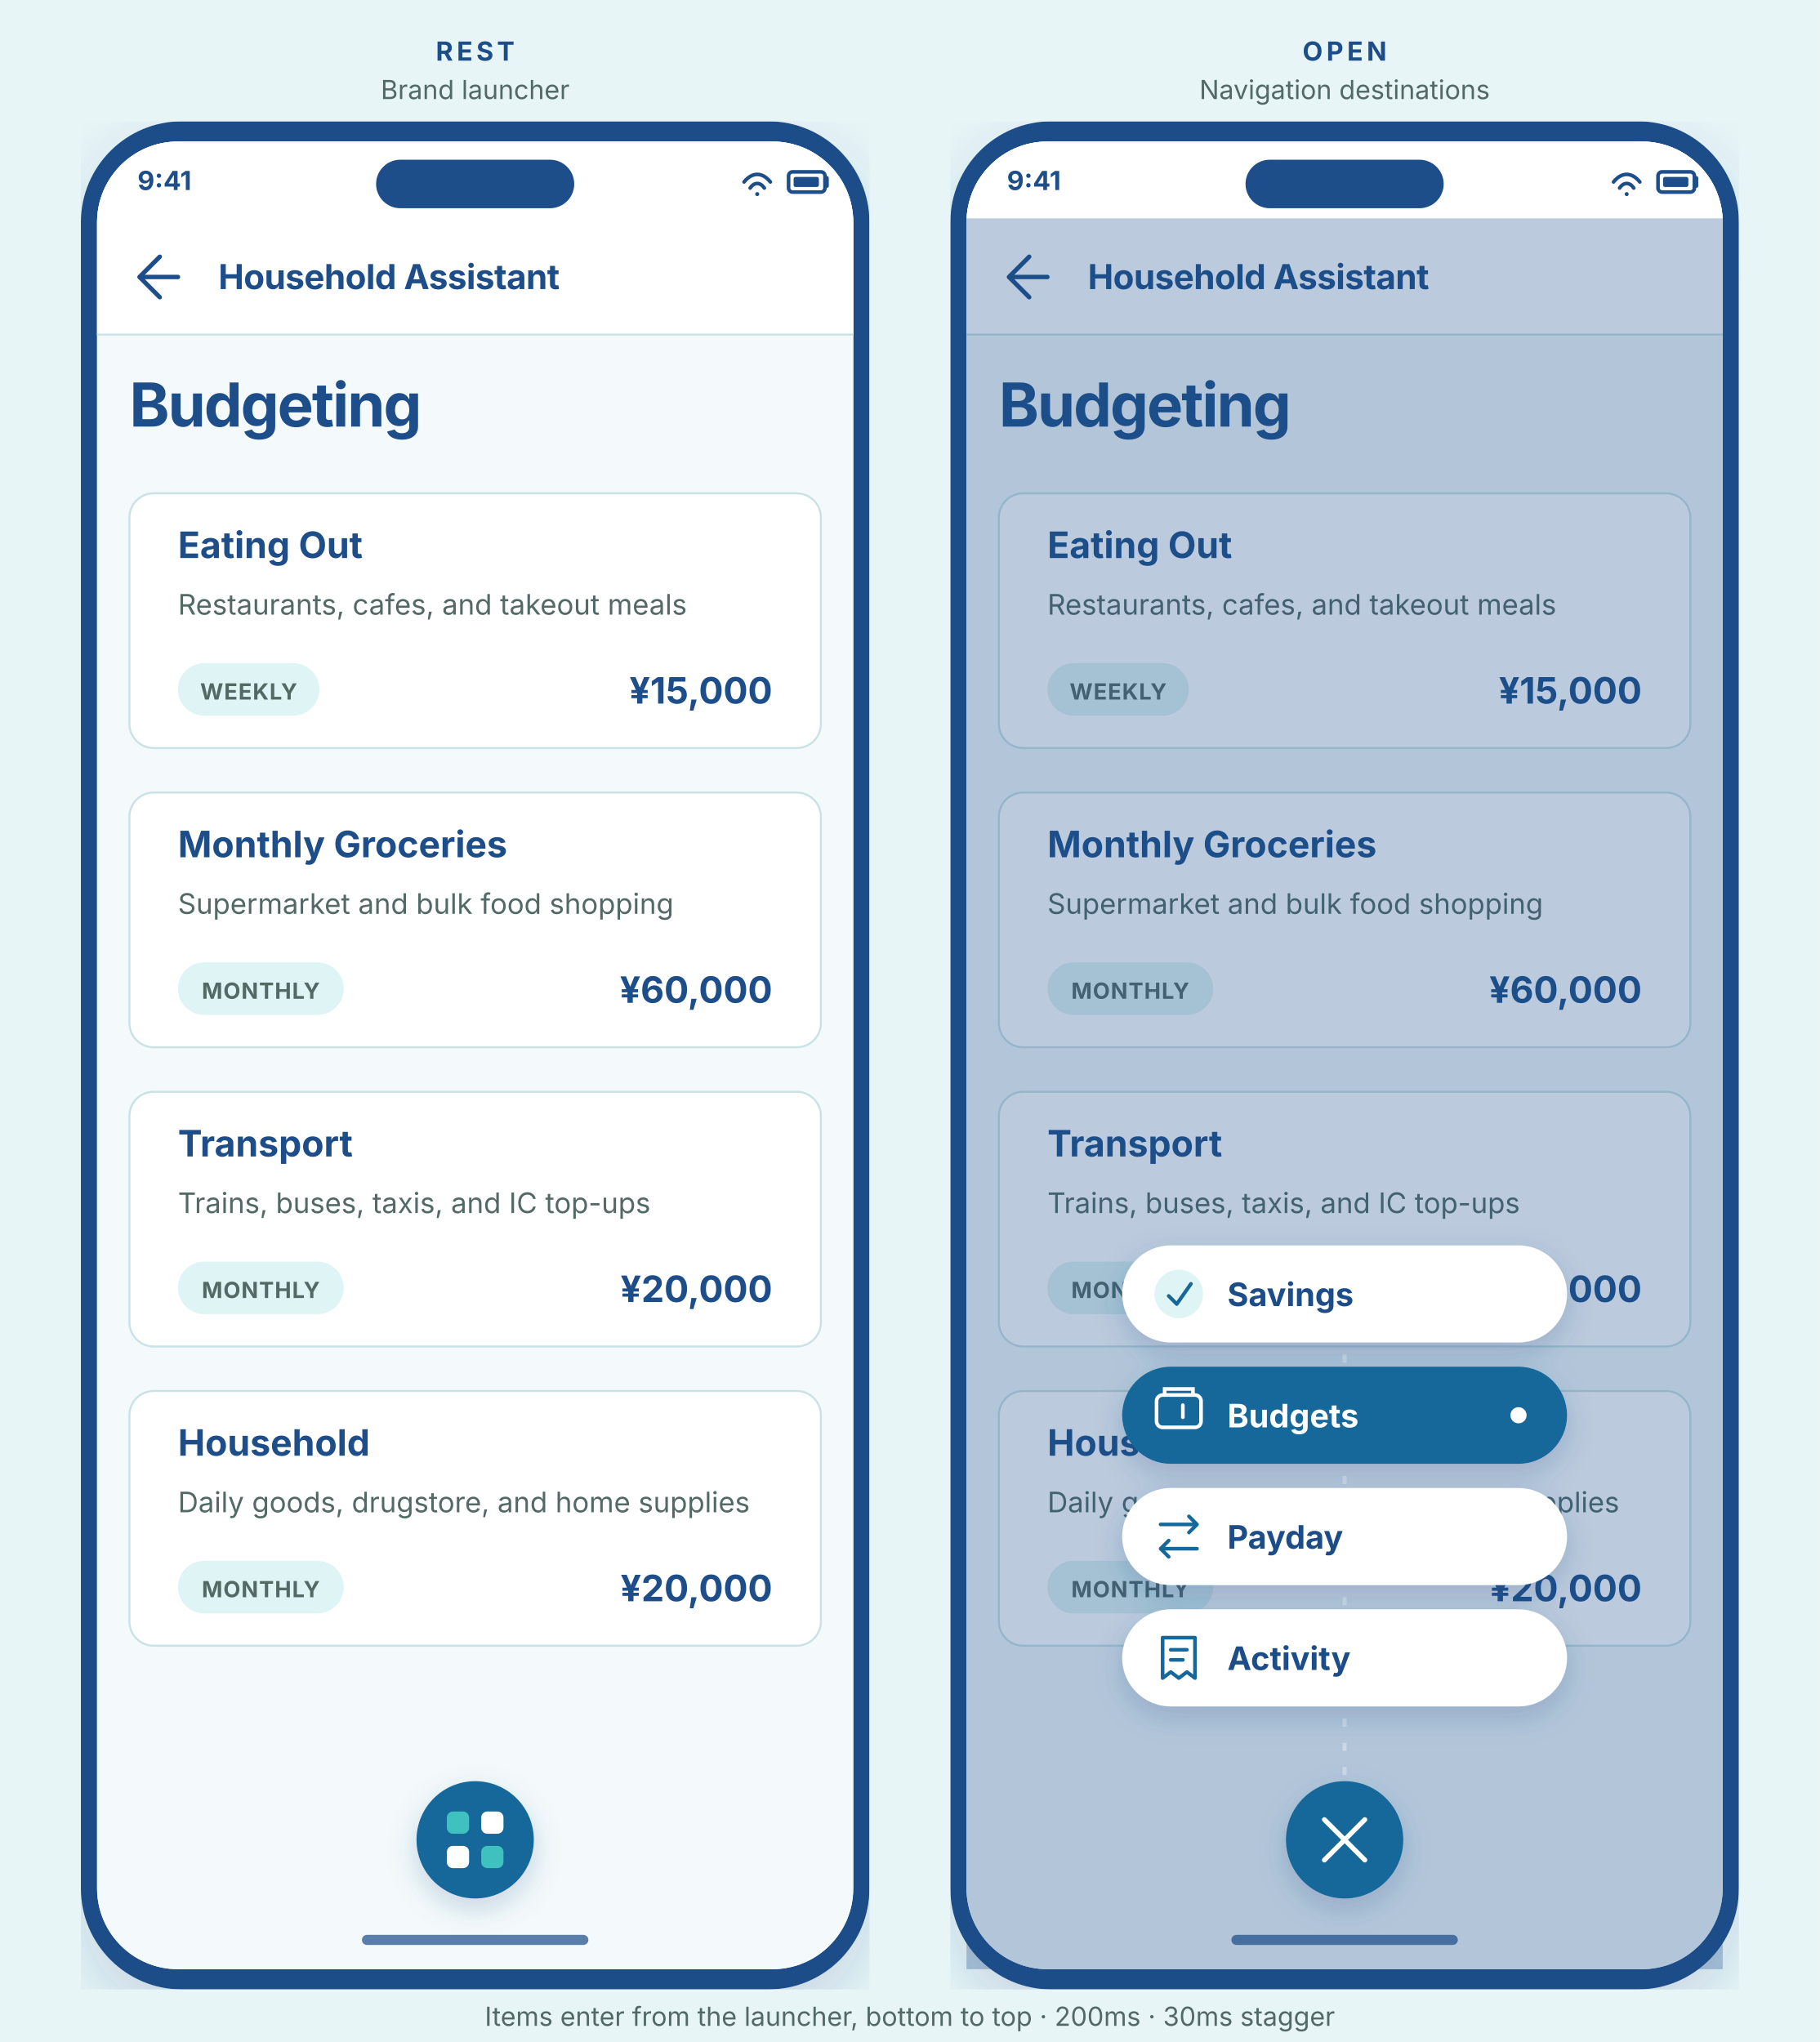
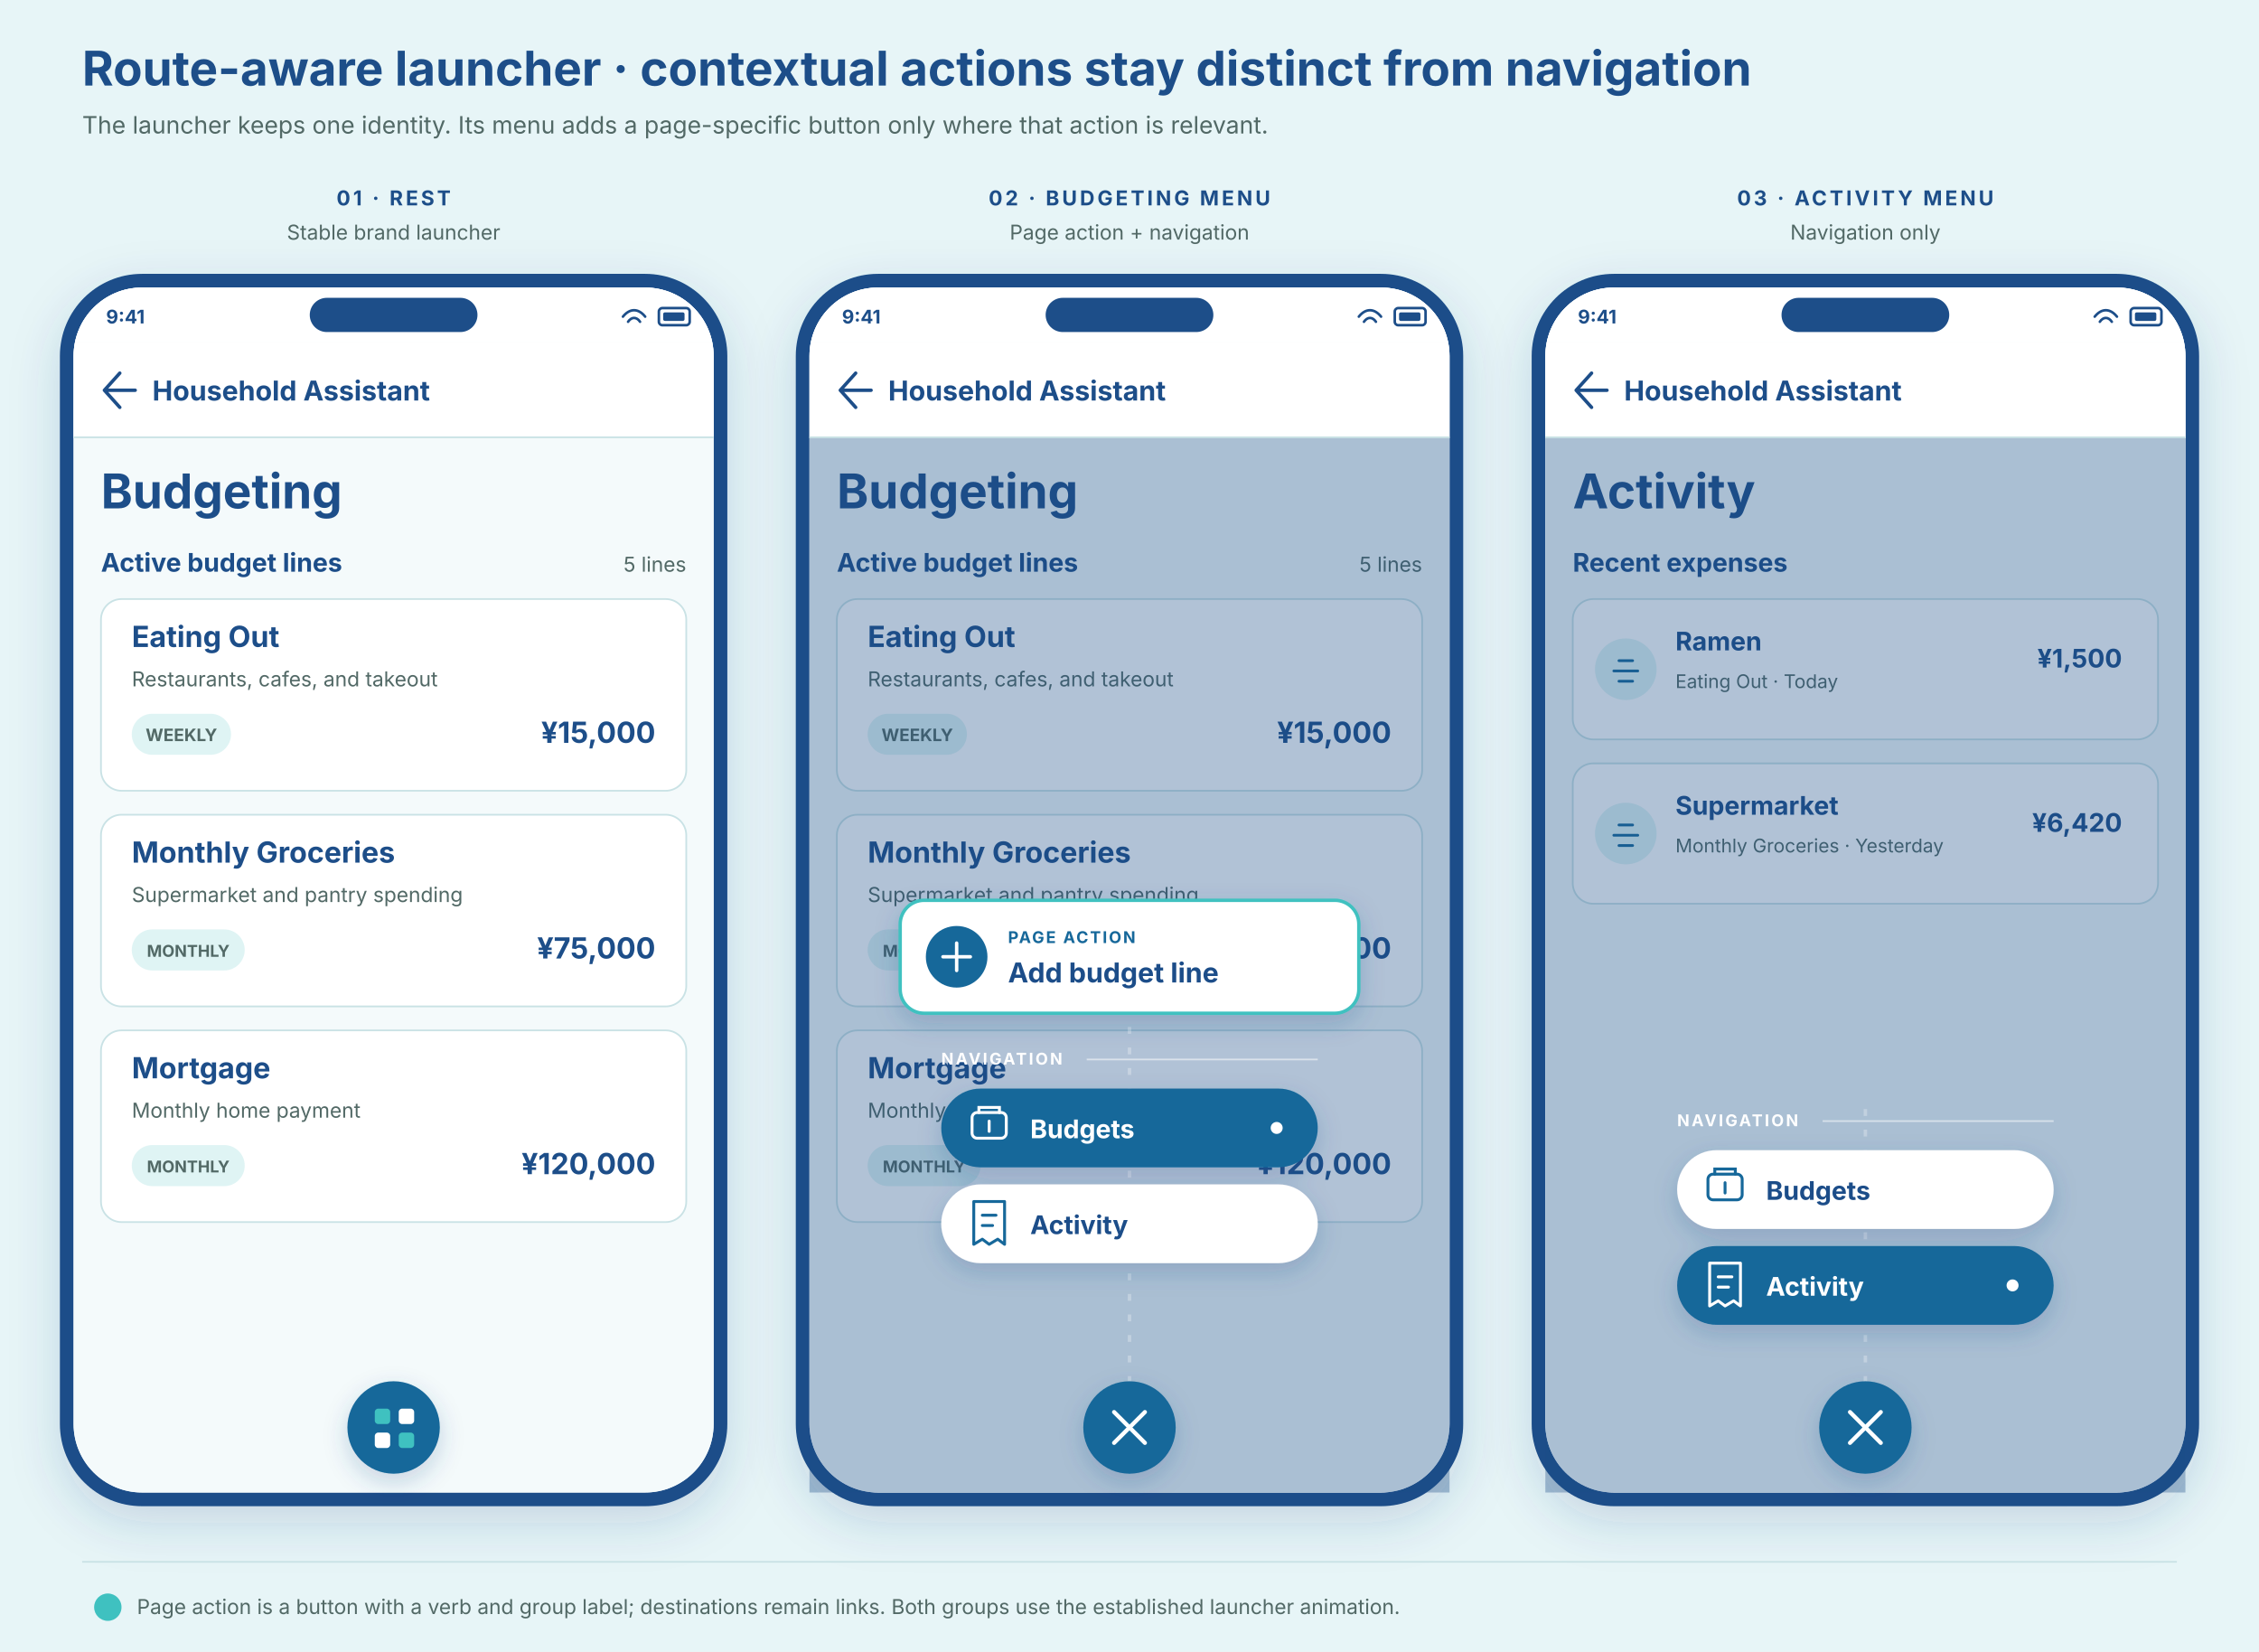
- <svg xmlns="http://www.w3.org/2000/svg" width="900" height="1010" viewBox="0 0 900 1010" role="img" aria-labelledby="title description">
+ <svg xmlns="http://www.w3.org/2000/svg" width="1320" height="965" viewBox="0 0 1320 965" role="img" aria-labelledby="title description">
  <defs>
    <clipPath id="screen-clip">
-       <rect x="8" y="10" width="374" height="904" rx="40" />
+       <rect x="8" y="8" width="374" height="704" rx="40" />
    </clipPath>
-     <filter id="phone-shadow" x="-20%" y="-10%" width="140%" height="130%">
-       <feDropShadow dx="0" dy="12" stdDeviation="14" flood-color="#1D4E89" flood-opacity="0.18" />
+     <filter id="phone-shadow" x="-20%" y="-10%" width="140%" height="135%">
+       <feDropShadow dx="0" dy="10" stdDeviation="14" flood-color="#1D4E89" flood-opacity="0.18" />
    </filter>
    <filter id="control-shadow" x="-30%" y="-30%" width="160%" height="180%">
      <feDropShadow dx="0" dy="5" stdDeviation="7" flood-color="#1D4E89" flood-opacity="0.22" />
    </filter>
-     <symbol id="phone" viewBox="0 0 390 924">
-       <rect width="390" height="924" rx="50" fill="#1D4E89" filter="url(#phone-shadow)" />
-       <rect x="8" y="10" width="374" height="904" rx="40" fill="#F4FAFB" />
-       <g clip-path="url(#screen-clip)" font-family="Inter, system-ui, -apple-system, BlinkMacSystemFont, 'Segoe UI', sans-serif">
-         <rect x="8" y="10" width="374" height="904" fill="#F4FAFB" />
-         <rect x="8" y="10" width="374" height="38" fill="#ffffff" />
-         <text x="28" y="34" fill="#1D4E89" font-size="13" font-weight="700">9:41</text>
-         <g fill="none" stroke="#1D4E89" stroke-width="1.8" stroke-linecap="round" stroke-linejoin="round">
-           <path d="M328 30c4-5 9-5 13 0" />
-           <path d="M331 33c2-3 5-3 7 0" />
-           <circle cx="334.5" cy="36" r="1" fill="#1D4E89" stroke="none" />
-           <rect x="350" y="25" width="18" height="10" rx="2" />
-           <path d="M369 28v4" />
+     <style>
+       text { font-family: Inter, system-ui, -apple-system, BlinkMacSystemFont, "Segoe UI", sans-serif; }
+       .board-label { fill: #1D4E89; font-size: 12px; font-weight: 750; letter-spacing: 1.6px; }
+       .board-note { fill: #526966; font-size: 12px; }
+       .heading { fill: #1D4E89; font-weight: 700; }
+       .secondary { fill: #526966; }
+     </style>
+     <g id="phone-shell">
+       <rect width="390" height="720" rx="48" fill="#1D4E89" filter="url(#phone-shadow)" />
+       <rect x="8" y="8" width="374" height="704" rx="40" fill="#F4FAFB" />
+       <g clip-path="url(#screen-clip)">
+         <rect x="8" y="8" width="374" height="704" fill="#F4FAFB" />
+         <rect x="8" y="8" width="374" height="32" fill="#FFFFFF" />
+         <text x="27" y="29" fill="#1D4E89" font-size="11" font-weight="700">9:41</text>
+         <g fill="none" stroke="#1D4E89" stroke-width="1.5" stroke-linecap="round">
+           <path d="M329 25c4-5 9-5 13 0" />
+           <path d="M332 28c2-3 5-3 7 0" />
+           <rect x="350" y="20" width="18" height="10" rx="2" />
        </g>
-         <rect x="352.5" y="27.5" width="12.5" height="5" rx="1" fill="#1D4E89" />
-         <rect x="8" y="48" width="374" height="58" fill="#ffffff" />
-         <rect x="16" y="55" width="44" height="44" rx="10" fill="#ffffff" />
-         <path d="M39 67L29 77L39 87M30 77H48" fill="none" stroke="#1D4E89" stroke-width="2.2" stroke-linecap="round" stroke-linejoin="round" />
-         <text x="68" y="83" fill="#1D4E89" font-size="17" font-weight="700" letter-spacing="-0.2">Household Assistant</text>
-         <line x1="8" y1="105.5" x2="382" y2="105.5" stroke="#C9E2E5" />
-         <text x="24" y="151" fill="#1D4E89" font-size="30" font-weight="720" letter-spacing="-0.8">Budgeting</text>
-         <g>
-           <rect x="24" y="184" width="342" height="126" rx="12" fill="#ffffff" stroke="#C9E2E5" />
-           <text x="48" y="216" fill="#1D4E89" font-size="18" font-weight="700">Eating Out</text>
-           <text x="48" y="244" fill="#526966" font-size="14">Restaurants, cafes, and takeout meals</text>
-           <rect x="48" y="268" width="70" height="26" rx="13" fill="#DFF4F4" />
-           <text x="83" y="286" fill="#526966" font-size="11" font-weight="650" text-anchor="middle" letter-spacing="0.4">WEEKLY</text>
-           <text x="342" y="288" fill="#1D4E89" font-size="18" font-weight="700" text-anchor="end">¥15,000</text>
-         </g>
-         <g>
-           <rect x="24" y="332" width="342" height="126" rx="12" fill="#ffffff" stroke="#C9E2E5" />
-           <text x="48" y="364" fill="#1D4E89" font-size="18" font-weight="700">Monthly Groceries</text>
-           <text x="48" y="392" fill="#526966" font-size="14">Supermarket and bulk food shopping</text>
-           <rect x="48" y="416" width="82" height="26" rx="13" fill="#DFF4F4" />
-           <text x="89" y="434" fill="#526966" font-size="11" font-weight="650" text-anchor="middle" letter-spacing="0.4">MONTHLY</text>
-           <text x="342" y="436" fill="#1D4E89" font-size="18" font-weight="700" text-anchor="end">¥60,000</text>
-         </g>
-         <g>
-           <rect x="24" y="480" width="342" height="126" rx="12" fill="#ffffff" stroke="#C9E2E5" />
-           <text x="48" y="512" fill="#1D4E89" font-size="18" font-weight="700">Transport</text>
-           <text x="48" y="540" fill="#526966" font-size="14">Trains, buses, taxis, and IC top-ups</text>
-           <rect x="48" y="564" width="82" height="26" rx="13" fill="#DFF4F4" />
-           <text x="89" y="582" fill="#526966" font-size="11" font-weight="650" text-anchor="middle" letter-spacing="0.4">MONTHLY</text>
-           <text x="342" y="584" fill="#1D4E89" font-size="18" font-weight="700" text-anchor="end">¥20,000</text>
-         </g>
-         <g>
-           <rect x="24" y="628" width="342" height="126" rx="12" fill="#ffffff" stroke="#C9E2E5" />
-           <text x="48" y="660" fill="#1D4E89" font-size="18" font-weight="700">Household</text>
-           <text x="48" y="688" fill="#526966" font-size="14">Daily goods, drugstore, and home supplies</text>
-           <rect x="48" y="712" width="82" height="26" rx="13" fill="#DFF4F4" />
-           <text x="89" y="730" fill="#526966" font-size="11" font-weight="650" text-anchor="middle" letter-spacing="0.4">MONTHLY</text>
-           <text x="342" y="732" fill="#1D4E89" font-size="18" font-weight="700" text-anchor="end">¥20,000</text>
-         </g>
+         <rect x="352.5" y="22.5" width="12.5" height="5" rx="1" fill="#1D4E89" />
+         <rect x="8" y="40" width="374" height="56" fill="#FFFFFF" />
+         <path d="M35 58 26 68l9 10M27 68h17" fill="none" stroke="#1D4E89" stroke-width="2" stroke-linecap="round" stroke-linejoin="round" />
+         <text x="54" y="74" fill="#1D4E89" font-size="16" font-weight="700">Household Assistant</text>
+         <line x1="8" y1="95.5" x2="382" y2="95.5" stroke="#C9E2E5" />
      </g>
-       <rect x="146" y="19" width="98" height="24" rx="12" fill="#1D4E89" />
-     </symbol>
+       <rect x="146" y="14" width="98" height="20" rx="10" fill="#1D4E89" />
+     </g>
+     <g id="budget-content">
+       <text x="24" y="137" class="heading" font-size="28">Budgeting</text>
+       <text x="24" y="174" class="heading" font-size="15">Active budget lines</text>
+       <text x="366" y="174" class="secondary" font-size="12" text-anchor="end">5 lines</text>
+       <g>
+         <rect x="24" y="190" width="342" height="112" rx="12" fill="#FFFFFF" stroke="#C9E2E5" />
+         <text x="42" y="218" class="heading" font-size="17">Eating Out</text>
+         <text x="42" y="241" class="secondary" font-size="12">Restaurants, cafes, and takeout</text>
+         <rect x="42" y="257" width="58" height="24" rx="12" fill="#DFF4F4" />
+         <text x="71" y="273" class="secondary" font-size="10" font-weight="700" text-anchor="middle">WEEKLY</text>
+         <text x="348" y="274" class="heading" font-size="17" text-anchor="end">¥15,000</text>
+       </g>
+       <g>
+         <rect x="24" y="316" width="342" height="112" rx="12" fill="#FFFFFF" stroke="#C9E2E5" />
+         <text x="42" y="344" class="heading" font-size="17">Monthly Groceries</text>
+         <text x="42" y="367" class="secondary" font-size="12">Supermarket and pantry spending</text>
+         <rect x="42" y="383" width="66" height="24" rx="12" fill="#DFF4F4" />
+         <text x="75" y="399" class="secondary" font-size="9.5" font-weight="700" text-anchor="middle">MONTHLY</text>
+         <text x="348" y="400" class="heading" font-size="17" text-anchor="end">¥75,000</text>
+       </g>
+       <g>
+         <rect x="24" y="442" width="342" height="112" rx="12" fill="#FFFFFF" stroke="#C9E2E5" />
+         <text x="42" y="470" class="heading" font-size="17">Mortgage</text>
+         <text x="42" y="493" class="secondary" font-size="12">Monthly home payment</text>
+         <rect x="42" y="509" width="66" height="24" rx="12" fill="#DFF4F4" />
+         <text x="75" y="525" class="secondary" font-size="9.5" font-weight="700" text-anchor="middle">MONTHLY</text>
+         <text x="348" y="526" class="heading" font-size="17" text-anchor="end">¥120,000</text>
+       </g>
+     </g>
+     <g id="activity-content">
+       <text x="24" y="137" class="heading" font-size="28">Activity</text>
+       <text x="24" y="174" class="heading" font-size="15">Recent expenses</text>
+       <g>
+         <rect x="24" y="190" width="342" height="82" rx="12" fill="#FFFFFF" stroke="#C9E2E5" />
+         <circle cx="55" cy="231" r="18" fill="#DFF4F4" />
+         <path d="M48 232h14M51 226h8M51 238h8" fill="none" stroke="#16679A" stroke-width="1.6" stroke-linecap="round" />
+         <text x="84" y="220" class="heading" font-size="15">Ramen</text>
+         <text x="84" y="242" class="secondary" font-size="11">Eating Out · Today</text>
+         <text x="345" y="230" class="heading" font-size="15" text-anchor="end">¥1,500</text>
+       </g>
+       <g>
+         <rect x="24" y="286" width="342" height="82" rx="12" fill="#FFFFFF" stroke="#C9E2E5" />
+         <circle cx="55" cy="327" r="18" fill="#DFF4F4" />
+         <path d="M48 328h14M51 322h8M51 334h8" fill="none" stroke="#16679A" stroke-width="1.6" stroke-linecap="round" />
+         <text x="84" y="316" class="heading" font-size="15">Supermarket</text>
+         <text x="84" y="338" class="secondary" font-size="11">Monthly Groceries · Yesterday</text>
+         <text x="345" y="326" class="heading" font-size="15" text-anchor="end">¥6,420</text>
+       </g>
+     </g>
+     <g id="brand-launcher">
+       <circle cx="195" cy="674" r="27" fill="#16679A" filter="url(#control-shadow)" />
+       <rect x="184" y="663" width="9" height="9" rx="2" fill="#3FC1C0" />
+       <rect x="198" y="663" width="9" height="9" rx="2" fill="#FFFFFF" />
+       <rect x="184" y="677" width="9" height="9" rx="2" fill="#FFFFFF" />
+       <rect x="198" y="677" width="9" height="9" rx="2" fill="#3FC1C0" />
+     </g>
+     <g id="close-launcher">
+       <circle cx="195" cy="674" r="27" fill="#16679A" filter="url(#control-shadow)" />
+       <path d="m186 665 18 18m0-18-18 18" fill="none" stroke="#FFFFFF" stroke-width="2.4" stroke-linecap="round" />
+     </g>
+     <g id="budget-nav-item">
+       <rect x="85" y="0" width="220" height="46" rx="23" fill="#16679A" />
+       <rect x="103" y="14" width="20" height="15" rx="3" fill="none" stroke="#FFFFFF" stroke-width="1.7" />
+       <path d="M107 14v-3h12v3m-6 5v6" fill="none" stroke="#FFFFFF" stroke-width="1.7" stroke-linecap="round" />
+       <text x="137" y="29" fill="#FFFFFF" font-size="15" font-weight="700">Budgets</text>
+       <circle cx="281" cy="23" r="3.5" fill="#FFFFFF" />
+     </g>
+     <g id="budget-nav-link">
+       <rect x="85" y="0" width="220" height="46" rx="23" fill="#FFFFFF" />
+       <rect x="103" y="14" width="20" height="15" rx="3" fill="none" stroke="#16679A" stroke-width="1.7" />
+       <path d="M107 14v-3h12v3m-6 5v6" fill="none" stroke="#16679A" stroke-width="1.7" stroke-linecap="round" />
+       <text x="137" y="29" fill="#1D4E89" font-size="15" font-weight="650">Budgets</text>
+     </g>
+     <g id="activity-nav-item">
+       <rect x="85" y="0" width="220" height="46" rx="23" fill="#16679A" />
+       <path d="M104 10h18v25l-4-3-5 3-4-3-5 3zm5 8h8m-8 6h6" fill="none" stroke="#FFFFFF" stroke-width="1.7" stroke-linecap="round" stroke-linejoin="round" />
+       <text x="137" y="29" fill="#FFFFFF" font-size="15" font-weight="700">Activity</text>
+       <circle cx="281" cy="23" r="3.5" fill="#FFFFFF" />
+     </g>
+     <g id="activity-nav-link">
+       <rect x="85" y="0" width="220" height="46" rx="23" fill="#FFFFFF" />
+       <path d="M104 10h18v25l-4-3-5 3-4-3-5 3zm5 8h8m-8 6h6" fill="none" stroke="#16679A" stroke-width="1.7" stroke-linecap="round" stroke-linejoin="round" />
+       <text x="137" y="29" fill="#1D4E89" font-size="15" font-weight="650">Activity</text>
+     </g>
  </defs>
-   <rect width="900" height="1010" fill="#E7F5F7" />
-   <g font-family="Inter, system-ui, -apple-system, BlinkMacSystemFont, 'Segoe UI', sans-serif">
-     <text x="235" y="30" fill="#1D4E89" font-size="13" font-weight="750" text-anchor="middle" letter-spacing="1.8">REST</text>
-     <text x="235" y="49" fill="#526966" font-size="13" text-anchor="middle">Brand launcher</text>
-     <text x="665" y="30" fill="#1D4E89" font-size="13" font-weight="750" text-anchor="middle" letter-spacing="1.8">OPEN</text>
-     <text x="665" y="49" fill="#526966" font-size="13" text-anchor="middle">Navigation destinations</text>
+   <rect width="1320" height="965" fill="#E7F5F7" />
+   <text x="48" y="50" fill="#1D4E89" font-size="28" font-weight="750">Route-aware launcher · contextual actions stay distinct from navigation</text>
+   <text x="48" y="78" fill="#526966" font-size="14">The launcher keeps one identity. Its menu adds a page-specific button only where that action is relevant.</text>
+   <text class="board-label" x="230" y="120" text-anchor="middle">01 · REST</text>
+   <text class="board-note" x="230" y="140" text-anchor="middle">Stable brand launcher</text>
+   <text class="board-label" x="660" y="120" text-anchor="middle">02 · BUDGETING MENU</text>
+   <text class="board-note" x="660" y="140" text-anchor="middle">Page action + navigation</text>
+   <text class="board-label" x="1090" y="120" text-anchor="middle">03 · ACTIVITY MENU</text>
+   <text class="board-note" x="1090" y="140" text-anchor="middle">Navigation only</text>
+   <g transform="translate(35 160)">
+     <use href="#phone-shell" />
+     <use href="#budget-content" />
+     <use href="#brand-launcher" />
  </g>
-   <use href="#phone" x="40" y="60" width="390" height="924" />
-   <use href="#phone" x="470" y="60" width="390" height="924" />
-   <g transform="translate(40 60)" font-family="Inter, system-ui, -apple-system, BlinkMacSystemFont, 'Segoe UI', sans-serif">
-     <circle cx="195" cy="850" r="29" fill="#16679A" filter="url(#control-shadow)" />
-     <rect x="181" y="836" width="11" height="11" rx="3" fill="#3FC1C0" />
-     <rect x="198" y="836" width="11" height="11" rx="3" fill="#ffffff" />
-     <rect x="181" y="853" width="11" height="11" rx="3" fill="#ffffff" />
-     <rect x="198" y="853" width="11" height="11" rx="3" fill="#3FC1C0" />
-     <rect x="139" y="897" width="112" height="5" rx="2.5" fill="#1D4E89" fill-opacity="0.72" />
+   <g transform="translate(465 160)">
+     <use href="#phone-shell" />
+     <use href="#budget-content" />
+     <rect x="8" y="96" width="374" height="616" fill="#1D4E89" fill-opacity="0.34" />
+     <path d="M195 648V386" fill="none" stroke="#FFFFFF" stroke-opacity="0.28" stroke-width="2" stroke-dasharray="4 8" />
+     <g filter="url(#control-shadow)">
+       <rect x="61" y="366" width="268" height="66" rx="14" fill="#FFFFFF" stroke="#3FC1C0" stroke-width="2" />
+       <circle cx="94" cy="399" r="18" fill="#16679A" />
+       <path d="M94 391v16m-8-8h16" fill="none" stroke="#FFFFFF" stroke-width="2" stroke-linecap="round" />
+       <text x="124" y="391" fill="#16679A" font-size="9.5" font-weight="750" letter-spacing="1">PAGE ACTION</text>
+       <text x="124" y="414" fill="#1D4E89" font-size="16" font-weight="700">Add budget line</text>
+     </g>
+     <text x="85" y="462" fill="#FFFFFF" font-size="9.5" font-weight="750" letter-spacing="1.2">NAVIGATION</text>
+     <line x1="170" y1="459" x2="305" y2="459" stroke="#FFFFFF" stroke-opacity="0.52" />
+     <g filter="url(#control-shadow)">
+       <use href="#budget-nav-item" y="476" />
+       <use href="#activity-nav-link" y="532" />
+     </g>
+     <use href="#close-launcher" />
  </g>
-   <g transform="translate(470 60)" font-family="Inter, system-ui, -apple-system, BlinkMacSystemFont, 'Segoe UI', sans-serif">
-     <rect x="8" y="48" width="374" height="866" rx="0" fill="#1D4E89" fill-opacity="0.30" />
-     <path d="M195 830V585" fill="none" stroke="#ffffff" stroke-opacity="0.32" stroke-width="2" stroke-dasharray="4 8" />
+   <g transform="translate(895 160)">
+     <use href="#phone-shell" />
+     <use href="#activity-content" />
+     <rect x="8" y="96" width="374" height="616" fill="#1D4E89" fill-opacity="0.34" />
+     <path d="M195 648V480" fill="none" stroke="#FFFFFF" stroke-opacity="0.28" stroke-width="2" stroke-dasharray="4 8" />
+     <text x="85" y="498" fill="#FFFFFF" font-size="9.5" font-weight="750" letter-spacing="1.2">NAVIGATION</text>
+     <line x1="170" y1="495" x2="305" y2="495" stroke="#FFFFFF" stroke-opacity="0.52" />
    <g filter="url(#control-shadow)">
-       <rect x="85" y="556" width="220" height="48" rx="24" fill="#ffffff" />
-       <circle cx="113" cy="580" r="12" fill="#DFF4F4" />
-       <path d="M108 581l4 4 7-10" fill="none" stroke="#16679A" stroke-width="1.8" stroke-linecap="round" stroke-linejoin="round" />
-       <text x="137" y="586" fill="#1D4E89" font-size="16" font-weight="650">Savings</text>
-       <rect x="85" y="616" width="220" height="48" rx="24" fill="#16679A" />
-       <rect x="102" y="630" width="22" height="16" rx="3" fill="none" stroke="#ffffff" stroke-width="1.8" />
-       <path d="M106 630v-3h14v3M115 635v6" fill="none" stroke="#ffffff" stroke-width="1.8" stroke-linecap="round" />
-       <text x="137" y="646" fill="#ffffff" font-size="16" font-weight="700">Budgets</text>
-       <circle cx="281" cy="640" r="4" fill="#ffffff" />
-       <rect x="85" y="676" width="220" height="48" rx="24" fill="#ffffff" />
-       <path d="M104 694h18M118 690l4 4-4 4M122 706h-18M108 702l-4 4 4 4" fill="none" stroke="#16679A" stroke-width="1.8" stroke-linecap="round" stroke-linejoin="round" />
-       <text x="137" y="706" fill="#1D4E89" font-size="16" font-weight="650">Payday</text>
-       <rect x="85" y="736" width="220" height="48" rx="24" fill="#ffffff" />
-       <path d="M105 750h16v20l-4-3-4 3-4-3-4 3zM109 756h8M109 761h6" fill="none" stroke="#16679A" stroke-width="1.8" stroke-linecap="round" stroke-linejoin="round" />
-       <text x="137" y="766" fill="#1D4E89" font-size="16" font-weight="650">Activity</text>
+       <use href="#budget-nav-link" y="512" />
+       <use href="#activity-nav-item" y="568" />
    </g>
-     <circle cx="195" cy="850" r="29" fill="#16679A" filter="url(#control-shadow)" />
-     <path d="M185 840l20 20M205 840l-20 20" fill="none" stroke="#ffffff" stroke-width="2.4" stroke-linecap="round" />
-     <rect x="139" y="897" width="112" height="5" rx="2.5" fill="#1D4E89" fill-opacity="0.72" />
+     <use href="#close-launcher" />
  </g>
-   <g font-family="Inter, system-ui, -apple-system, BlinkMacSystemFont, 'Segoe UI', sans-serif">
-     <text x="450" y="1002" fill="#526966" font-size="13" text-anchor="middle">Items enter from the launcher, bottom to top · 200ms · 30ms stagger</text>
+   <g>
+     <rect x="48" y="912" width="1224" height="1" fill="#C9E2E5" />
+     <circle cx="63" cy="939" r="8" fill="#3FC1C0" />
+     <text x="80" y="943" fill="#526966" font-size="12">Page action is a button with a verb and group label; destinations remain links. Both groups use the established launcher animation.</text>
  </g>
</svg>
